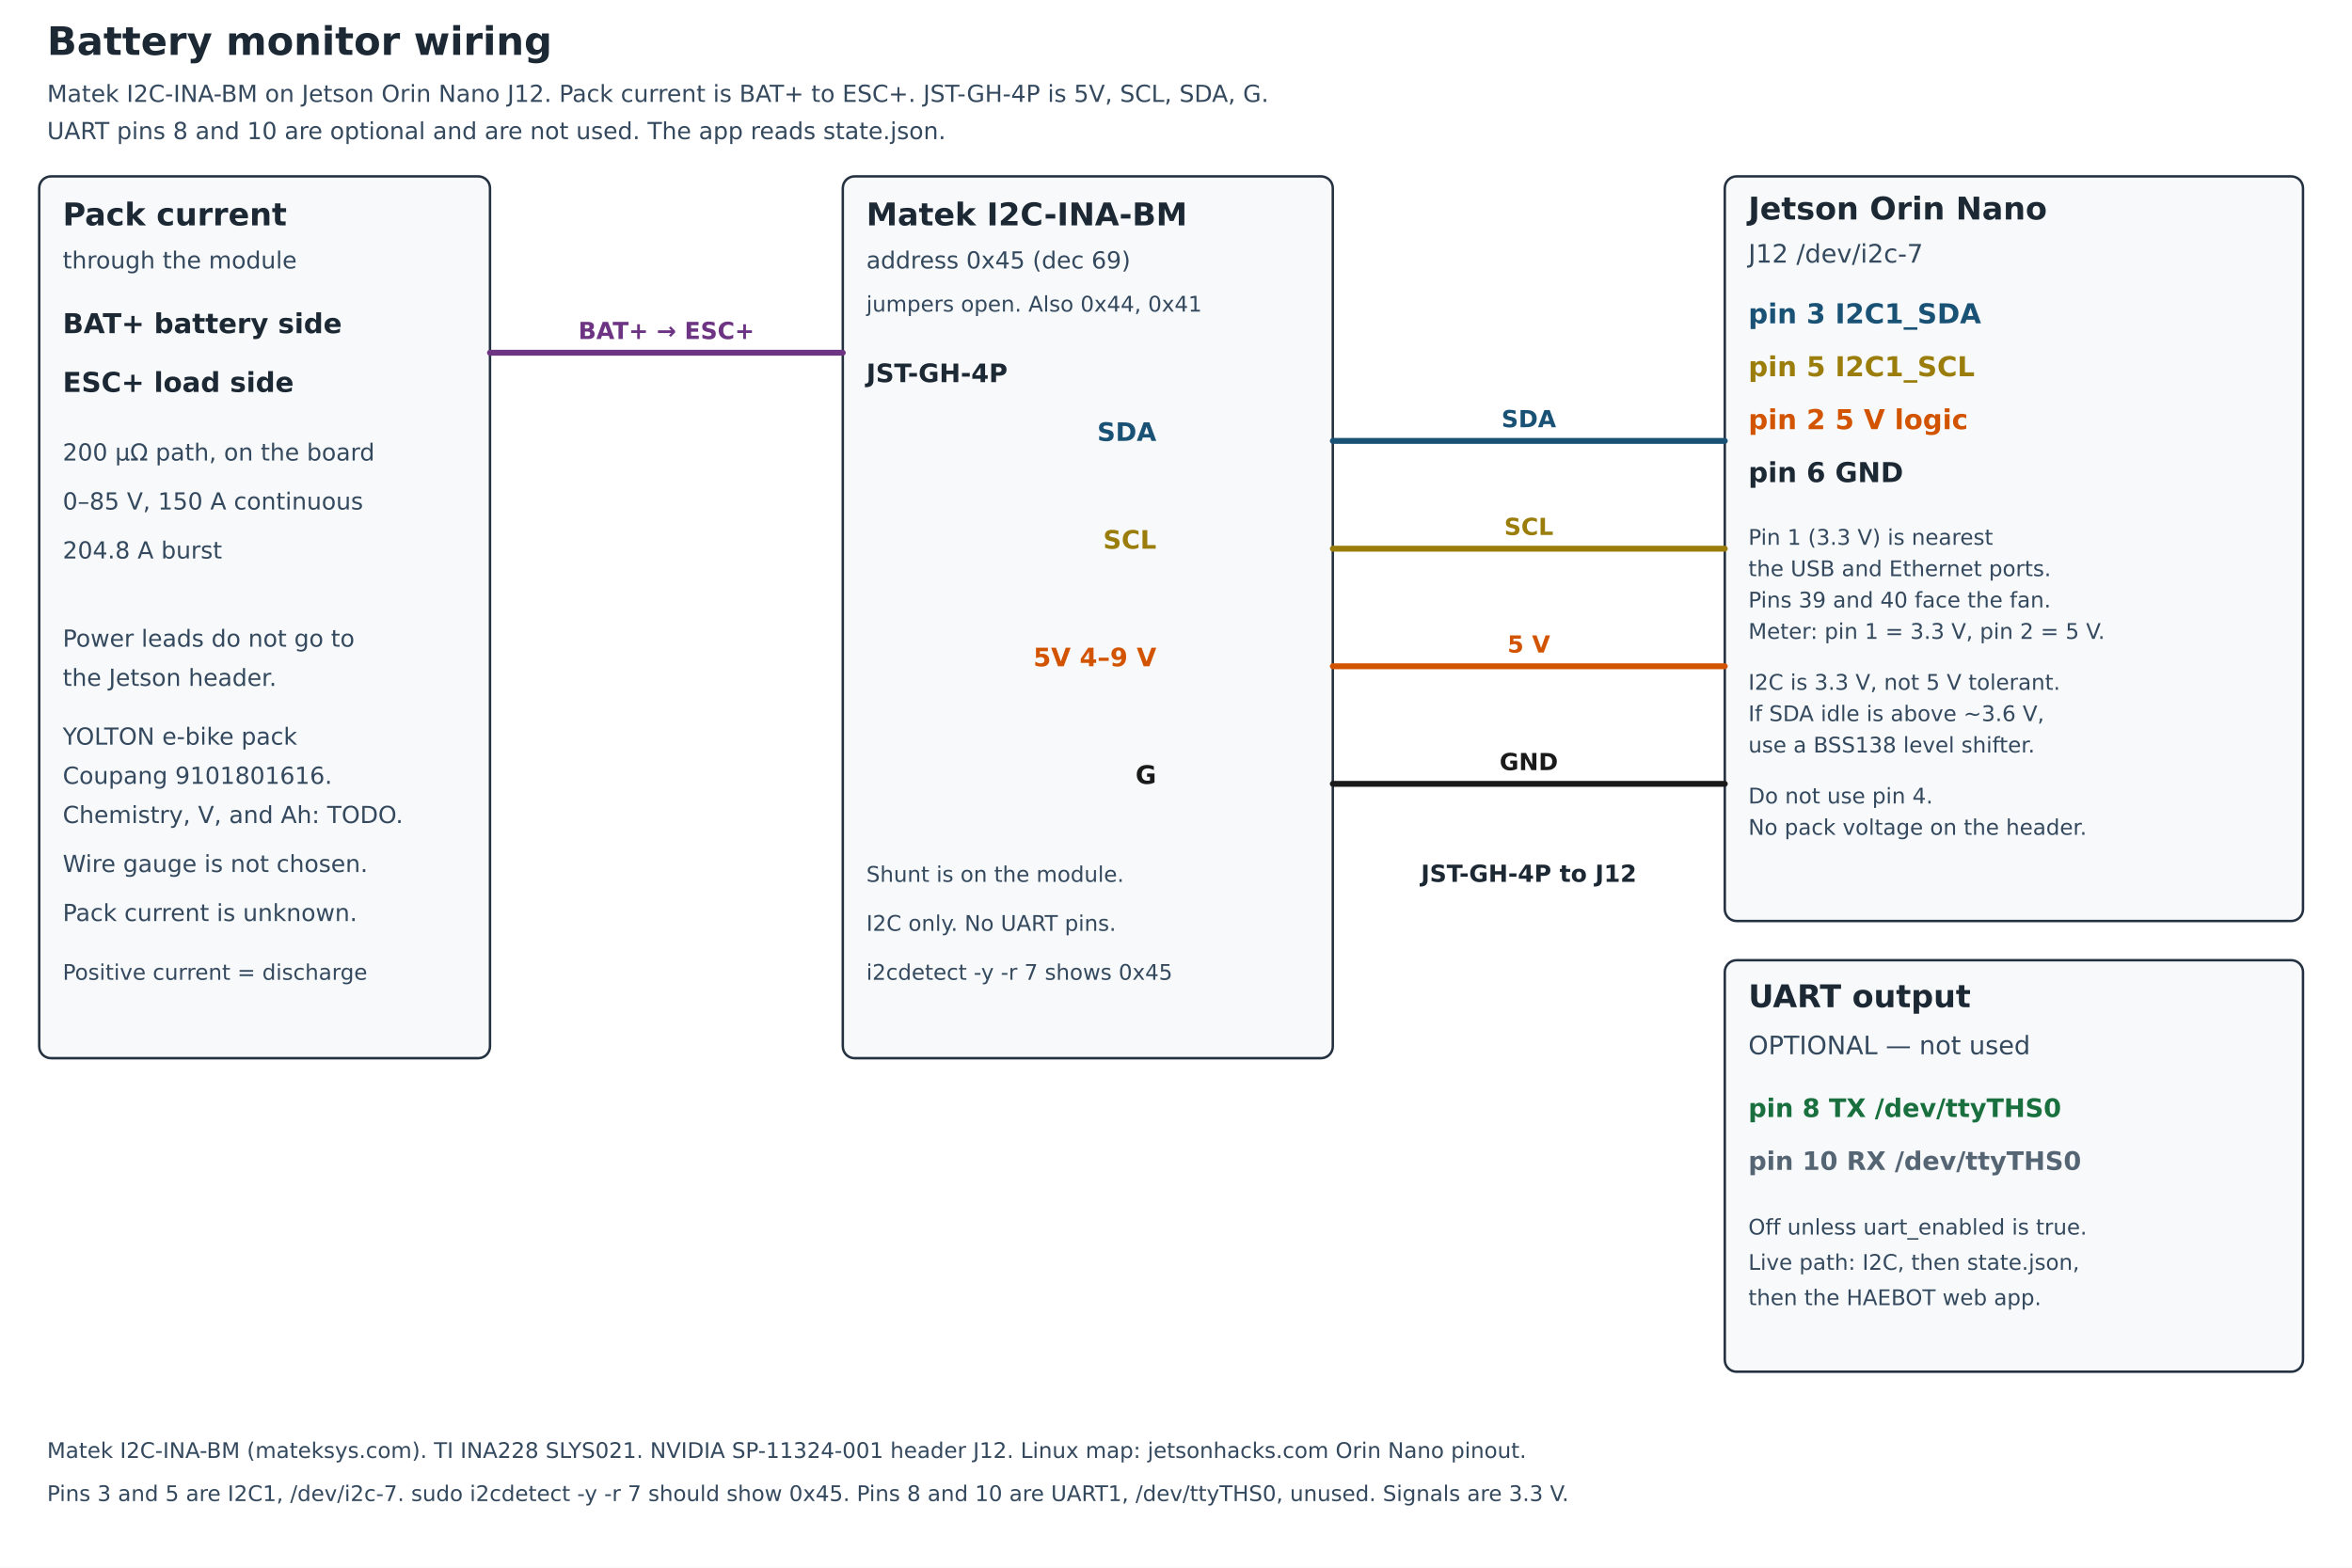
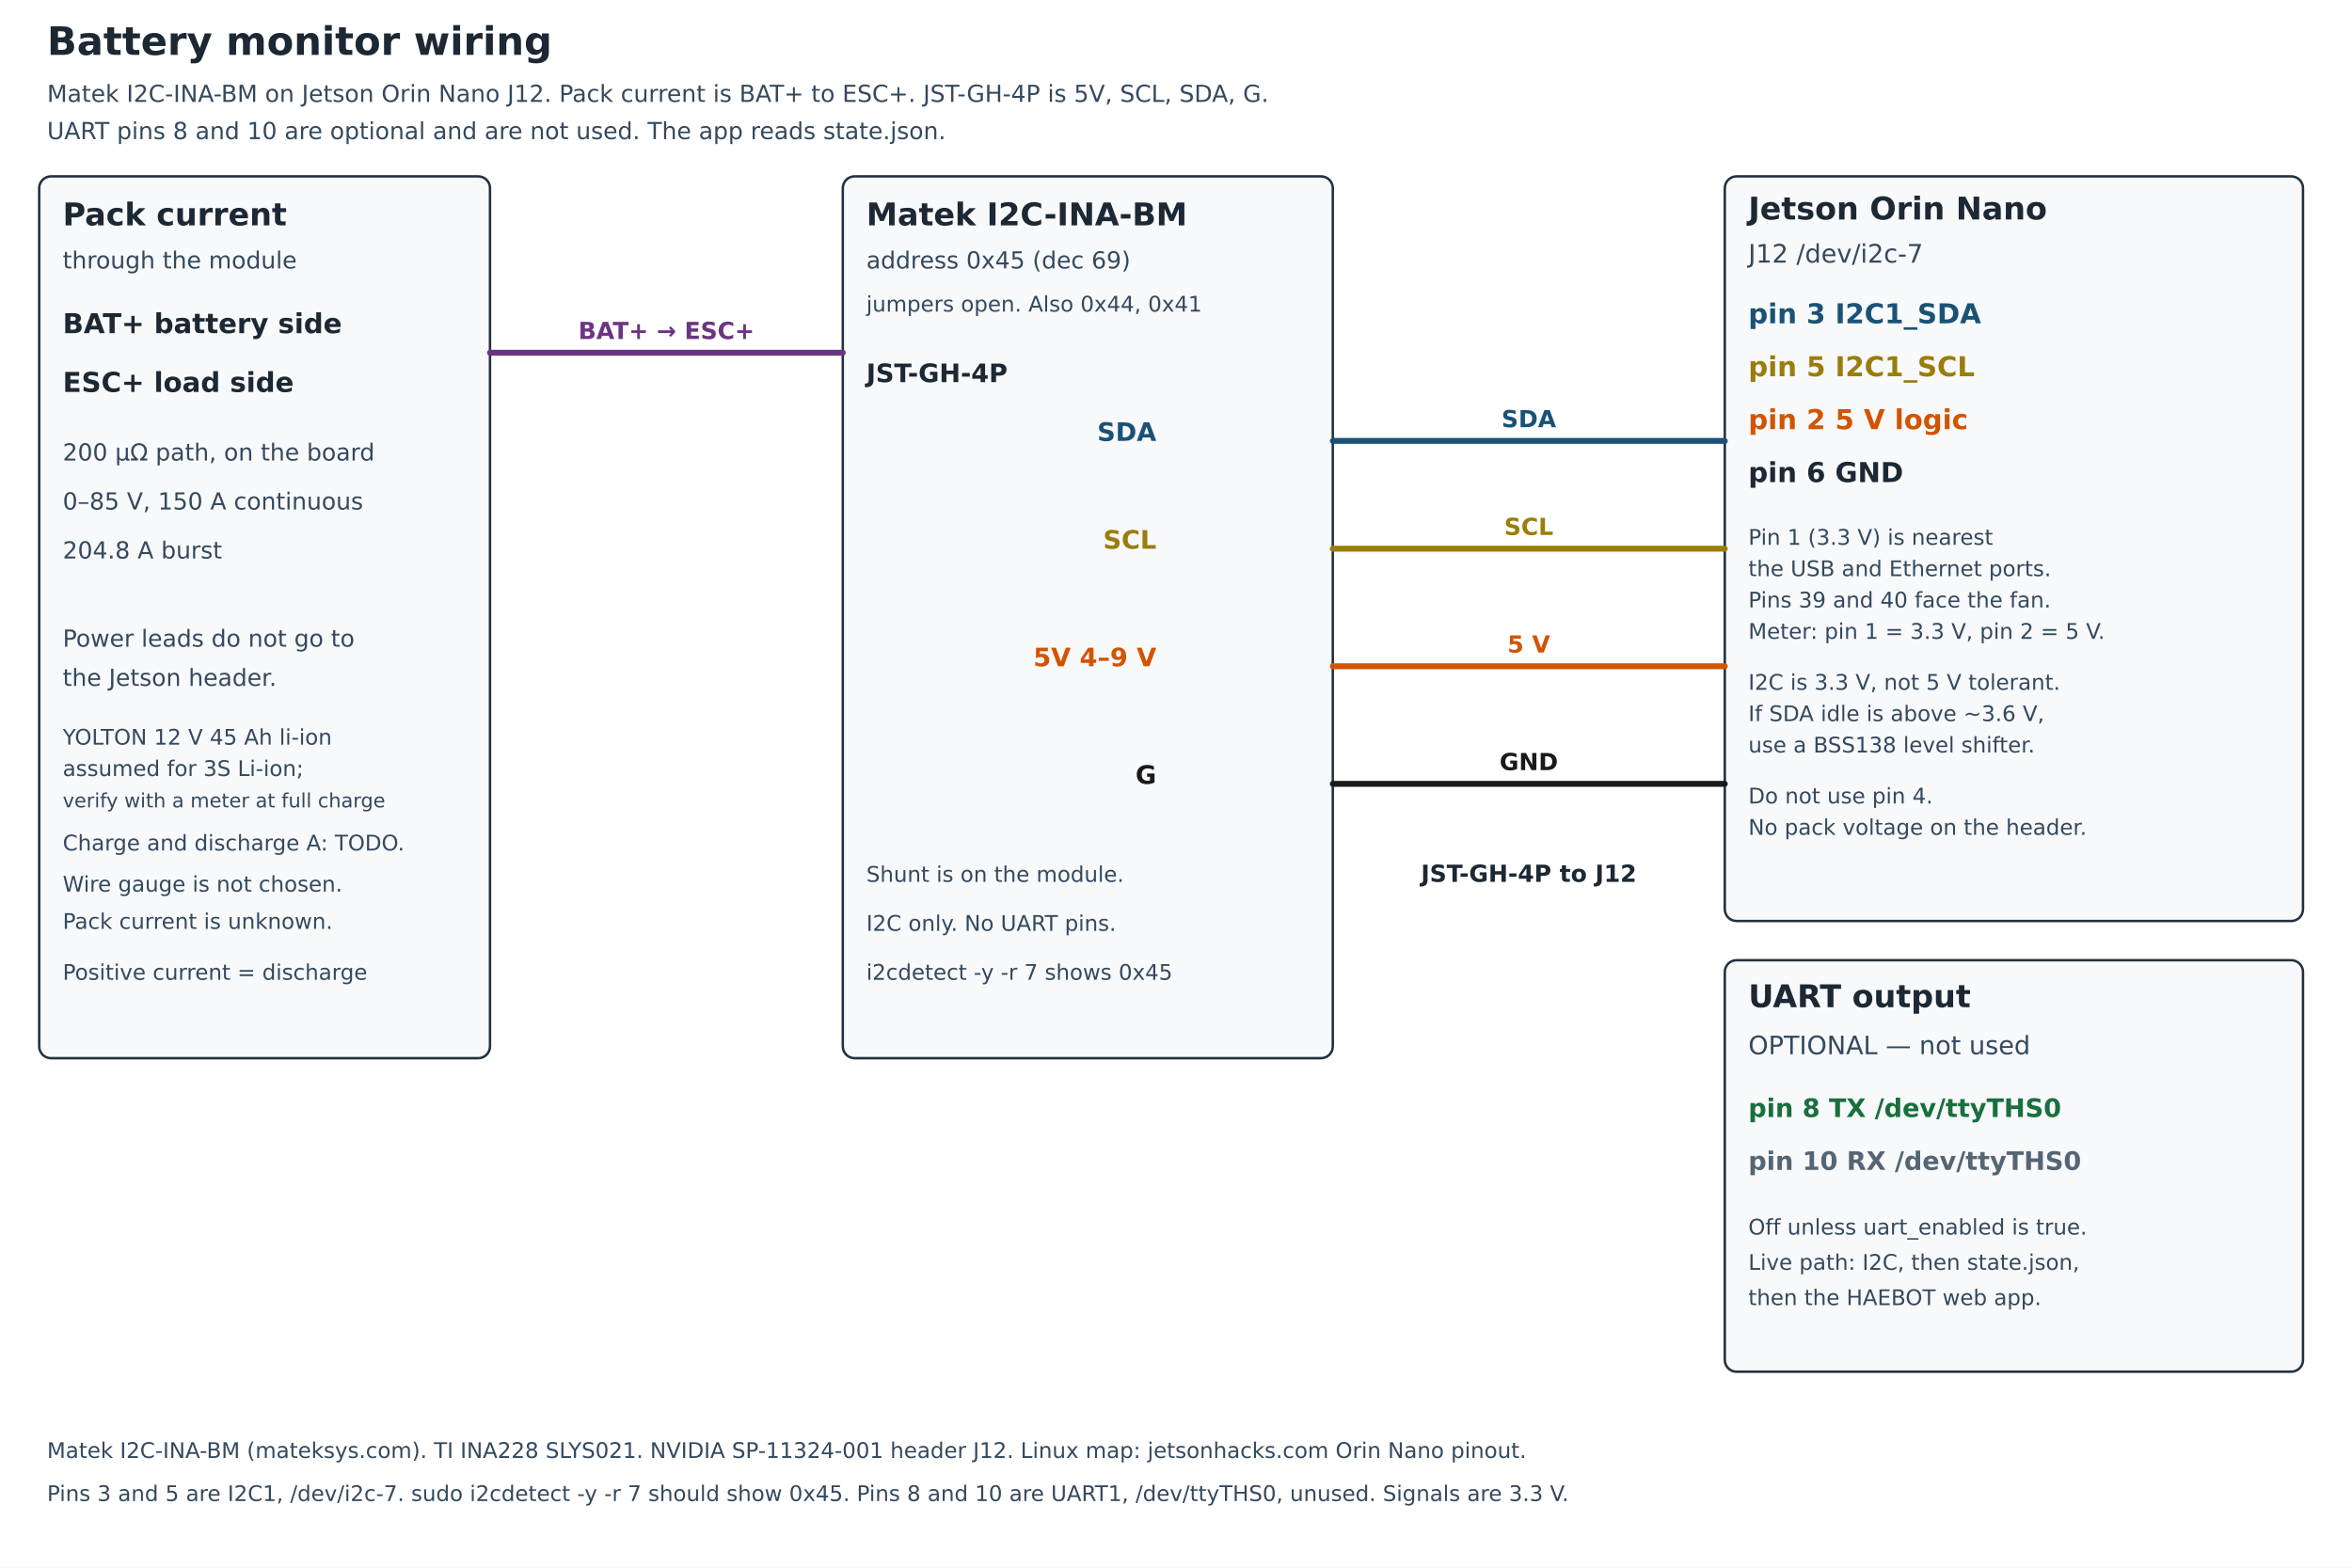
<svg xmlns="http://www.w3.org/2000/svg" width="2400" height="1600" viewBox="0 0 2400 1600">
  <rect width="100%" height="100%" fill="#ffffff" />
  <text x="48.0" y="56.0" fill="#1c2833" font-size="40" font-family="DejaVu Sans, sans-serif" font-weight="bold" text-anchor="start">Battery monitor wiring</text>
  <text x="48.0" y="104.0" fill="#34495e" font-size="24" font-family="DejaVu Sans, sans-serif" font-weight="normal" text-anchor="start">Matek I2C-INA-BM on Jetson Orin Nano J12. Pack current is BAT+ to ESC+. JST-GH-4P is 5V, SCL, SDA, G.</text>
  <text x="48.0" y="142.0" fill="#34495e" font-size="24" font-family="DejaVu Sans, sans-serif" font-weight="normal" text-anchor="start">UART pins 8 and 10 are optional and are not used. The app reads state.json.</text>
  <rect x="40.0" y="180.0" width="460.0" height="900.0" rx="12" fill="#f7f9fb" stroke="#243140" stroke-width="2.5" />
  <rect x="860.0" y="180.0" width="500.0" height="900.0" rx="12" fill="#f7f9fb" stroke="#243140" stroke-width="2.5" />
  <rect x="1760.0" y="180.0" width="590.0" height="760.0" rx="12" fill="#f7f9fb" stroke="#243140" stroke-width="2.5" />
  <rect x="1760.0" y="980.0" width="590.0" height="420.0" rx="12" fill="#f7f9fb" stroke="#243140" stroke-width="2.5" />
  <text x="64.0" y="230.0" fill="#1c2833" font-size="32" font-family="DejaVu Sans, sans-serif" font-weight="bold" text-anchor="start">Pack current</text>
  <text x="64.0" y="274.0" fill="#34495e" font-size="24" font-family="DejaVu Sans, sans-serif" font-weight="normal" text-anchor="start">through the module</text>
  <text x="64.0" y="340.0" fill="#1c2833" font-size="28" font-family="DejaVu Sans, sans-serif" font-weight="bold" text-anchor="start">BAT+  battery side</text>
  <text x="64.0" y="400.0" fill="#1c2833" font-size="28" font-family="DejaVu Sans, sans-serif" font-weight="bold" text-anchor="start">ESC+  load side</text>
  <text x="64.0" y="470.0" fill="#34495e" font-size="24" font-family="DejaVu Sans, sans-serif" font-weight="normal" text-anchor="start">200 µΩ path, on the board</text>
  <text x="64.0" y="520.0" fill="#34495e" font-size="24" font-family="DejaVu Sans, sans-serif" font-weight="normal" text-anchor="start">0–85 V, 150 A continuous</text>
  <text x="64.0" y="570.0" fill="#34495e" font-size="24" font-family="DejaVu Sans, sans-serif" font-weight="normal" text-anchor="start">204.8 A burst</text>
  <text x="64.0" y="660.0" fill="#34495e" font-size="24" font-family="DejaVu Sans, sans-serif" font-weight="normal" text-anchor="start">Power leads do not go to</text>
  <text x="64.0" y="700.0" fill="#34495e" font-size="24" font-family="DejaVu Sans, sans-serif" font-weight="normal" text-anchor="start">the Jetson header.</text>
-   <text x="64.0" y="760.0" fill="#34495e" font-size="24" font-family="DejaVu Sans, sans-serif" font-weight="normal" text-anchor="start">YOLTON e-bike pack</text>
-   <text x="64.0" y="800.0" fill="#34495e" font-size="24" font-family="DejaVu Sans, sans-serif" font-weight="normal" text-anchor="start">Coupang 9101801616.</text>
-   <text x="64.0" y="840.0" fill="#34495e" font-size="24" font-family="DejaVu Sans, sans-serif" font-weight="normal" text-anchor="start">Chemistry, V, and Ah: TODO.</text>
-   <text x="64.0" y="890.0" fill="#34495e" font-size="24" font-family="DejaVu Sans, sans-serif" font-weight="normal" text-anchor="start">Wire gauge is not chosen.</text>
-   <text x="64.0" y="940.0" fill="#34495e" font-size="24" font-family="DejaVu Sans, sans-serif" font-weight="normal" text-anchor="start">Pack current is unknown.</text>
+   <text x="64.0" y="760.0" fill="#34495e" font-size="22" font-family="DejaVu Sans, sans-serif" font-weight="normal" text-anchor="start">YOLTON 12 V 45 Ah li-ion</text>
+   <text x="64.0" y="792.0" fill="#34495e" font-size="22" font-family="DejaVu Sans, sans-serif" font-weight="normal" text-anchor="start">assumed for 3S Li-ion;</text>
+   <text x="64.0" y="824.0" fill="#34495e" font-size="20" font-family="DejaVu Sans, sans-serif" font-weight="normal" text-anchor="start">verify with a meter at full charge</text>
+   <text x="64.0" y="868.0" fill="#34495e" font-size="22" font-family="DejaVu Sans, sans-serif" font-weight="normal" text-anchor="start">Charge and discharge A: TODO.</text>
+   <text x="64.0" y="910.0" fill="#34495e" font-size="22" font-family="DejaVu Sans, sans-serif" font-weight="normal" text-anchor="start">Wire gauge is not chosen.</text>
+   <text x="64.0" y="948.0" fill="#34495e" font-size="22" font-family="DejaVu Sans, sans-serif" font-weight="normal" text-anchor="start">Pack current is unknown.</text>
  <text x="64.0" y="1000.0" fill="#34495e" font-size="22" font-family="DejaVu Sans, sans-serif" font-weight="normal" text-anchor="start">Positive current = discharge</text>
  <polyline points="500.0,360.0 860.0,360.0" fill="none" stroke="#6c3483" stroke-width="6" stroke-linejoin="round" stroke-linecap="round" />
  <text x="680.0" y="346.0" fill="#6c3483" font-size="24" font-family="DejaVu Sans, sans-serif" font-weight="bold" text-anchor="middle">BAT+  →  ESC+</text>
  <text x="884.0" y="230.0" fill="#1c2833" font-size="32" font-family="DejaVu Sans, sans-serif" font-weight="bold" text-anchor="start">Matek I2C-INA-BM</text>
  <text x="884.0" y="274.0" fill="#34495e" font-size="24" font-family="DejaVu Sans, sans-serif" font-weight="normal" text-anchor="start">address 0x45 (dec 69)</text>
  <text x="884.0" y="318.0" fill="#34495e" font-size="22" font-family="DejaVu Sans, sans-serif" font-weight="normal" text-anchor="start">jumpers open. Also 0x44, 0x41</text>
  <text x="884.0" y="390.0" fill="#1c2833" font-size="26" font-family="DejaVu Sans, sans-serif" font-weight="bold" text-anchor="start">JST-GH-4P</text>
  <text x="1180.0" y="450.0" fill="#1a5276" font-size="26" font-family="DejaVu Sans, sans-serif" font-weight="bold" text-anchor="end">SDA</text>
  <text x="1180.0" y="560.0" fill="#9a7d0a" font-size="26" font-family="DejaVu Sans, sans-serif" font-weight="bold" text-anchor="end">SCL</text>
  <text x="1180.0" y="680.0" fill="#d35400" font-size="26" font-family="DejaVu Sans, sans-serif" font-weight="bold" text-anchor="end">5V  4–9 V</text>
  <text x="1180.0" y="800.0" fill="#1a1a1a" font-size="26" font-family="DejaVu Sans, sans-serif" font-weight="bold" text-anchor="end">G</text>
  <text x="884.0" y="900.0" fill="#34495e" font-size="22" font-family="DejaVu Sans, sans-serif" font-weight="normal" text-anchor="start">Shunt is on the module.</text>
  <text x="884.0" y="950.0" fill="#34495e" font-size="22" font-family="DejaVu Sans, sans-serif" font-weight="normal" text-anchor="start">I2C only. No UART pins.</text>
  <text x="884.0" y="1000.0" fill="#34495e" font-size="22" font-family="DejaVu Sans, sans-serif" font-weight="normal" text-anchor="start">i2cdetect -y -r 7 shows 0x45</text>
  <polyline points="1360.0,450.0 1760.0,450.0" fill="none" stroke="#1a5276" stroke-width="6" stroke-linejoin="round" stroke-linecap="round" />
  <text x="1560.0" y="436.0" fill="#1a5276" font-size="24" font-family="DejaVu Sans, sans-serif" font-weight="bold" text-anchor="middle">SDA</text>
  <polyline points="1360.0,560.0 1760.0,560.0" fill="none" stroke="#9a7d0a" stroke-width="6" stroke-linejoin="round" stroke-linecap="round" />
  <text x="1560.0" y="546.0" fill="#9a7d0a" font-size="24" font-family="DejaVu Sans, sans-serif" font-weight="bold" text-anchor="middle">SCL</text>
  <polyline points="1360.0,680.0 1760.0,680.0" fill="none" stroke="#d35400" stroke-width="6" stroke-linejoin="round" stroke-linecap="round" />
  <text x="1560.0" y="666.0" fill="#d35400" font-size="24" font-family="DejaVu Sans, sans-serif" font-weight="bold" text-anchor="middle">5 V</text>
  <polyline points="1360.0,800.0 1760.0,800.0" fill="none" stroke="#1a1a1a" stroke-width="6" stroke-linejoin="round" stroke-linecap="round" />
  <text x="1560.0" y="786.0" fill="#1a1a1a" font-size="24" font-family="DejaVu Sans, sans-serif" font-weight="bold" text-anchor="middle">GND</text>
  <text x="1560.0" y="900.0" fill="#1c2833" font-size="24" font-family="DejaVu Sans, sans-serif" font-weight="bold" text-anchor="middle">JST-GH-4P to J12</text>
  <text x="1784.0" y="224.0" fill="#1c2833" font-size="32" font-family="DejaVu Sans, sans-serif" font-weight="bold" text-anchor="start">Jetson Orin Nano</text>
  <text x="1784.0" y="268.0" fill="#34495e" font-size="26" font-family="DejaVu Sans, sans-serif" font-weight="normal" text-anchor="start">J12    /dev/i2c-7</text>
  <text x="1784.0" y="330.0" fill="#1a5276" font-size="28" font-family="DejaVu Sans, sans-serif" font-weight="bold" text-anchor="start">pin 3    I2C1_SDA</text>
  <text x="1784.0" y="384.0" fill="#9a7d0a" font-size="28" font-family="DejaVu Sans, sans-serif" font-weight="bold" text-anchor="start">pin 5    I2C1_SCL</text>
  <text x="1784.0" y="438.0" fill="#d35400" font-size="28" font-family="DejaVu Sans, sans-serif" font-weight="bold" text-anchor="start">pin 2    5 V logic</text>
  <text x="1784.0" y="492.0" fill="#1c2833" font-size="28" font-family="DejaVu Sans, sans-serif" font-weight="bold" text-anchor="start">pin 6    GND</text>
  <text x="1784.0" y="556.0" fill="#34495e" font-size="22" font-family="DejaVu Sans, sans-serif" font-weight="normal" text-anchor="start">Pin 1 (3.3 V) is nearest</text>
  <text x="1784.0" y="588.0" fill="#34495e" font-size="22" font-family="DejaVu Sans, sans-serif" font-weight="normal" text-anchor="start">the USB and Ethernet ports.</text>
  <text x="1784.0" y="620.0" fill="#34495e" font-size="22" font-family="DejaVu Sans, sans-serif" font-weight="normal" text-anchor="start">Pins 39 and 40 face the fan.</text>
  <text x="1784.0" y="652.0" fill="#34495e" font-size="22" font-family="DejaVu Sans, sans-serif" font-weight="normal" text-anchor="start">Meter: pin 1 = 3.3 V, pin 2 = 5 V.</text>
  <text x="1784.0" y="704.0" fill="#34495e" font-size="22" font-family="DejaVu Sans, sans-serif" font-weight="normal" text-anchor="start">I2C is 3.3 V, not 5 V tolerant.</text>
  <text x="1784.0" y="736.0" fill="#34495e" font-size="22" font-family="DejaVu Sans, sans-serif" font-weight="normal" text-anchor="start">If SDA idle is above ~3.6 V,</text>
  <text x="1784.0" y="768.0" fill="#34495e" font-size="22" font-family="DejaVu Sans, sans-serif" font-weight="normal" text-anchor="start">use a BSS138 level shifter.</text>
  <text x="1784.0" y="820.0" fill="#34495e" font-size="22" font-family="DejaVu Sans, sans-serif" font-weight="normal" text-anchor="start">Do not use pin 4.</text>
  <text x="1784.0" y="852.0" fill="#34495e" font-size="22" font-family="DejaVu Sans, sans-serif" font-weight="normal" text-anchor="start">No pack voltage on the header.</text>
  <text x="1784.0" y="1028.0" fill="#1c2833" font-size="32" font-family="DejaVu Sans, sans-serif" font-weight="bold" text-anchor="start">UART output</text>
  <text x="1784.0" y="1076.0" fill="#34495e" font-size="26" font-family="DejaVu Sans, sans-serif" font-weight="normal" text-anchor="start">OPTIONAL — not used</text>
  <text x="1784.0" y="1140.0" fill="#196f3d" font-size="26" font-family="DejaVu Sans, sans-serif" font-weight="bold" text-anchor="start">pin 8     TX   /dev/ttyTHS0</text>
  <text x="1784.0" y="1194.0" fill="#566573" font-size="26" font-family="DejaVu Sans, sans-serif" font-weight="bold" text-anchor="start">pin 10    RX   /dev/ttyTHS0</text>
  <text x="1784.0" y="1260.0" fill="#34495e" font-size="22" font-family="DejaVu Sans, sans-serif" font-weight="normal" text-anchor="start">Off unless uart_enabled is true.</text>
  <text x="1784.0" y="1296.0" fill="#34495e" font-size="22" font-family="DejaVu Sans, sans-serif" font-weight="normal" text-anchor="start">Live path: I2C, then state.json,</text>
  <text x="1784.0" y="1332.0" fill="#34495e" font-size="22" font-family="DejaVu Sans, sans-serif" font-weight="normal" text-anchor="start">then the HAEBOT web app.</text>
  <text x="48.0" y="1488.0" fill="#34495e" font-size="22" font-family="DejaVu Sans, sans-serif" font-weight="normal" text-anchor="start">Matek I2C-INA-BM (mateksys.com). TI INA228 SLYS021. NVIDIA SP-11324-001 header J12. Linux map: jetsonhacks.com Orin Nano pinout.</text>
  <text x="48.0" y="1532.0" fill="#34495e" font-size="22" font-family="DejaVu Sans, sans-serif" font-weight="normal" text-anchor="start">Pins 3 and 5 are I2C1, /dev/i2c-7. sudo i2cdetect -y -r 7 should show 0x45. Pins 8 and 10 are UART1, /dev/ttyTHS0, unused. Signals are 3.3 V.</text>
</svg>
